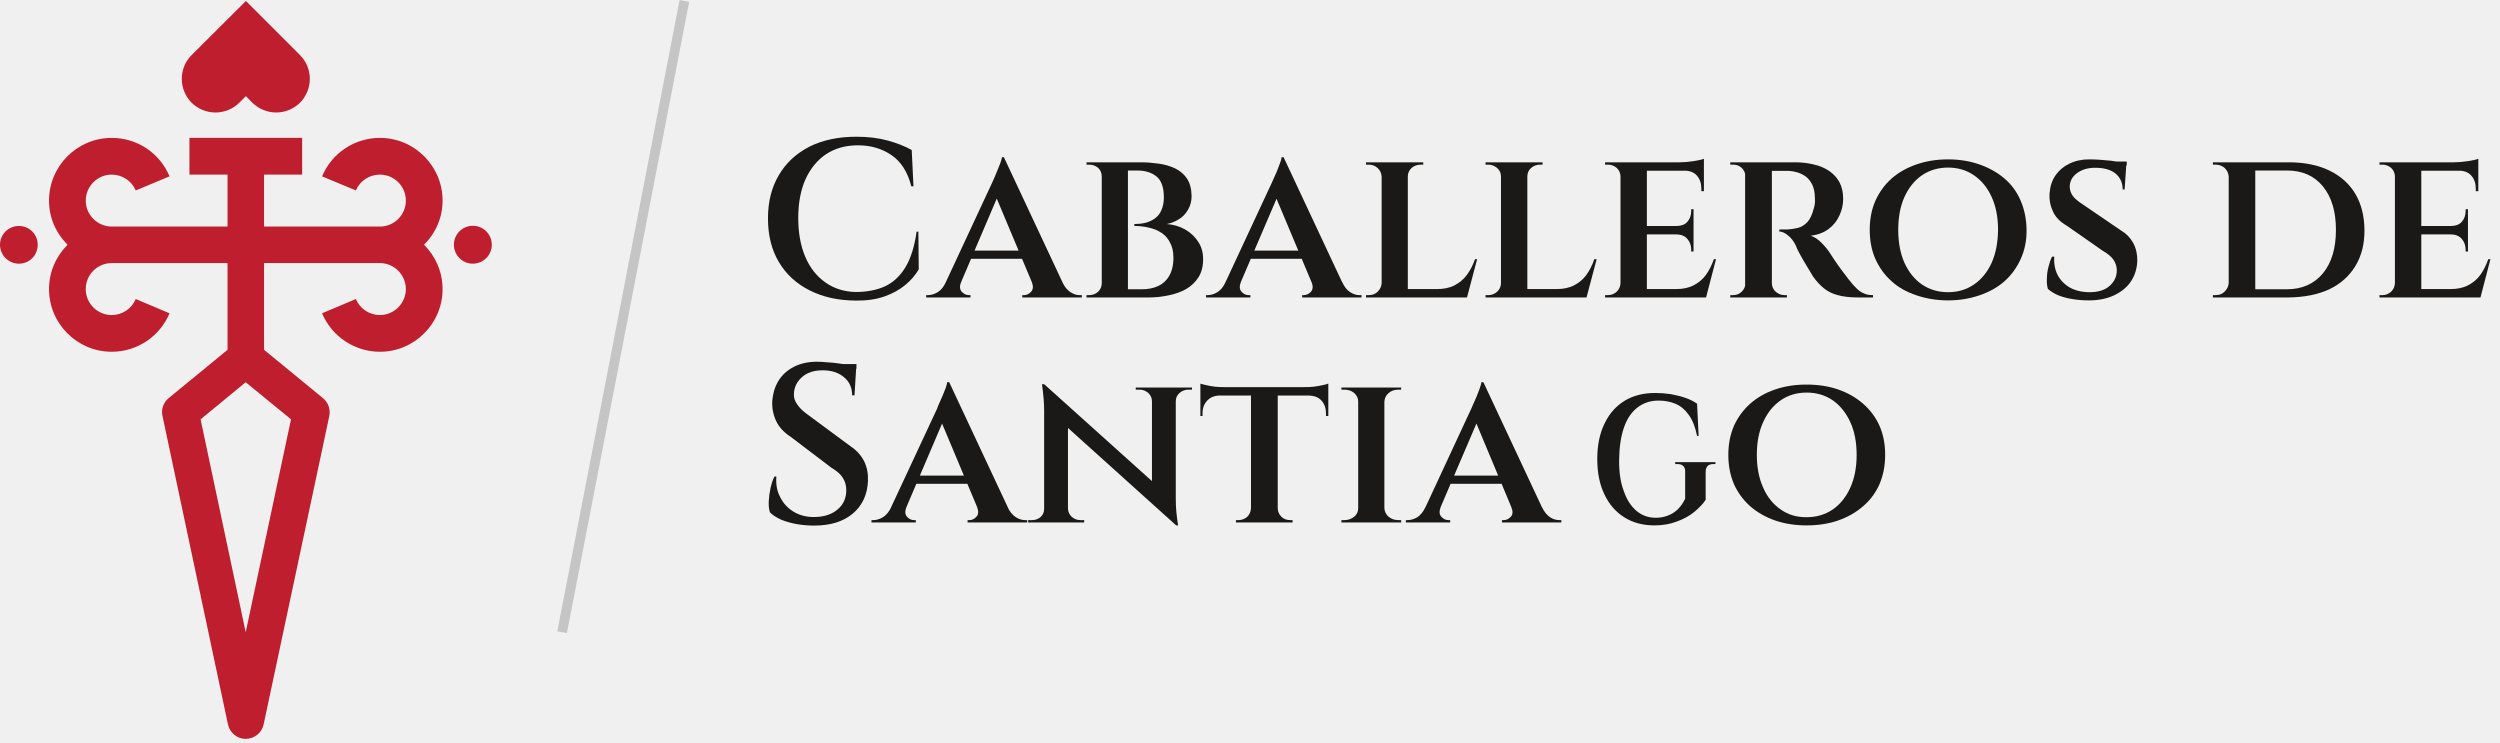
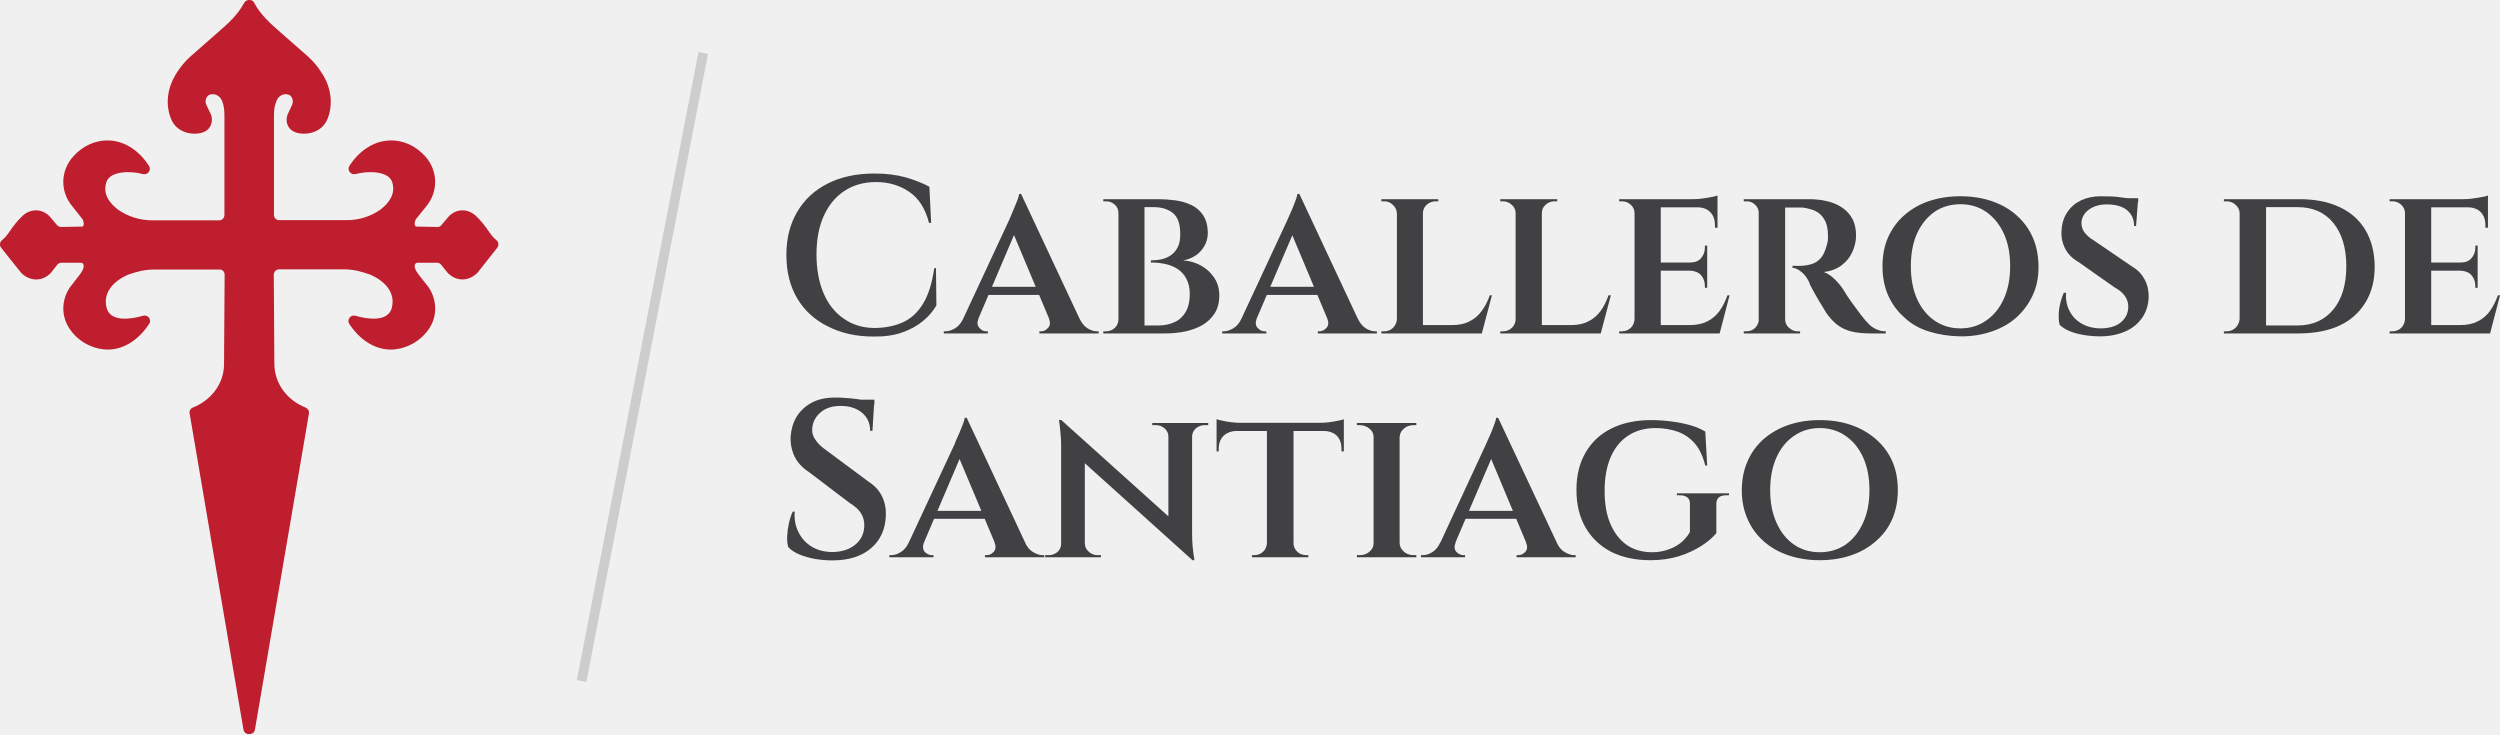
- <svg xmlns="http://www.w3.org/2000/svg" width="128" height="38" viewBox="0 0 128 38" fill="none">
-   <g clip-path="url(#clip0_39_5)">
-     <path d="M47.02 11.86L47.04 13.79C46.867 14.09 46.633 14.36 46.34 14.6C46.047 14.84 45.693 15.033 45.28 15.18C44.867 15.327 44.377 15.397 43.81 15.39C42.916 15.383 42.133 15.21 41.46 14.87C40.78 14.53 40.253 14.047 39.88 13.42C39.507 12.8 39.32 12.053 39.32 11.18C39.32 10.327 39.507 9.587 39.88 8.96C40.246 8.34 40.767 7.857 41.44 7.51C42.12 7.17 42.923 7 43.85 7C44.45 7 44.99 7.067 45.47 7.2C45.943 7.333 46.346 7.493 46.68 7.68L46.77 9.54H46.66C46.473 8.807 46.133 8.273 45.64 7.94C45.153 7.607 44.583 7.44 43.93 7.44C43.303 7.44 42.76 7.59 42.3 7.89C41.846 8.197 41.493 8.627 41.24 9.18C40.993 9.74 40.87 10.4 40.87 11.16C40.87 11.92 40.99 12.583 41.23 13.15C41.47 13.71 41.813 14.147 42.26 14.46C42.7 14.773 43.217 14.937 43.81 14.95C44.383 14.95 44.883 14.853 45.31 14.66C45.736 14.46 46.087 14.133 46.36 13.68C46.633 13.227 46.823 12.62 46.93 11.86H47.02Z" fill="#1A1917" />
-     <path d="M49.21 14.44C49.12 14.66 49.14 14.82 49.24 14.94C49.35 15.05 49.47 15.11 49.6 15.11H49.69V15.23H47.42V15.11H47.52C47.68 15.11 47.84 15.06 48.01 14.96C48.183 14.853 48.323 14.68 48.43 14.44H49.21ZM51.4 8.05L51.43 9.24L48.89 15.19H48.08L50.79 9.37C50.79 9.37 50.83 9.27 50.88 9.17C50.93 9.07 50.98 8.93 51.04 8.79C51.1 8.64 51.16 8.5 51.21 8.37C51.26 8.24 51.29 8.13 51.3 8.05H51.4ZM52.52 12.83V13.25H49.53V12.83H52.52ZM51.4 8.05L54.73 15.16H53.13L50.88 9.8L51.4 8.05ZM52.83 14.44H54.39C54.503 14.68 54.643 14.853 54.81 14.96C54.977 15.067 55.137 15.117 55.29 15.11H55.39V15.23H52.34V15.11H52.44C52.567 15.11 52.683 15.053 52.79 14.94C52.9 14.82 52.91 14.66 52.83 14.44Z" fill="#1A1917" />
-     <path d="M56.45 9.04H56.41C56.41 8.86 56.35 8.72 56.23 8.6C56.1 8.49 55.95 8.43 55.77 8.43H55.63V8.31H56.45V9.04ZM56.45 14.5V15.23H55.63V15.11H55.77C55.95 15.11 56.1 15.05 56.23 14.93C56.35 14.81 56.41 14.67 56.41 14.5H56.45ZM57.75 8.31V15.23H56.41V8.31H57.75ZM58.47 8.31C58.74 8.31 59.03 8.34 59.33 8.38C59.63 8.42 59.907 8.5 60.16 8.62C60.413 8.74 60.617 8.913 60.77 9.14C60.923 9.367 61.003 9.667 61.01 10.04C61.01 10.3 60.947 10.537 60.82 10.75C60.7 10.957 60.543 11.117 60.35 11.23C60.157 11.35 59.953 11.43 59.74 11.47C60.087 11.497 60.4 11.59 60.68 11.75C60.96 11.91 61.18 12.12 61.35 12.38C61.517 12.633 61.6 12.93 61.6 13.27C61.6 13.637 61.52 13.947 61.36 14.2C61.2 14.447 60.99 14.647 60.73 14.8C60.47 14.947 60.173 15.053 59.84 15.12C59.507 15.193 59.163 15.23 58.81 15.23H57.64C57.653 15.09 57.66 14.95 57.66 14.81H58.49C58.78 14.81 59.04 14.76 59.29 14.65C59.53 14.54 59.72 14.37 59.86 14.13C60 13.89 60.08 13.58 60.08 13.2C60.08 12.893 60.023 12.637 59.91 12.43C59.81 12.22 59.66 12.05 59.48 11.93C59.293 11.803 59.08 11.713 58.84 11.66C58.606 11.6 58.353 11.57 58.08 11.57V11.47C58.273 11.47 58.46 11.45 58.64 11.41C58.82 11.363 58.98 11.29 59.12 11.19C59.27 11.09 59.38 10.95 59.46 10.77C59.54 10.59 59.59 10.37 59.59 10.11C59.59 9.603 59.467 9.247 59.22 9.04C58.967 8.833 58.633 8.73 58.22 8.73H56.85C56.85 8.73 56.85 8.68 56.83 8.61C56.81 8.54 56.79 8.44 56.76 8.31H58.47Z" fill="#1A1917" />
-     <path d="M63.53 14.44C63.45 14.66 63.46 14.82 63.57 14.94C63.67 15.05 63.79 15.11 63.92 15.11H64.02V15.23H61.75V15.11H61.84C62 15.11 62.16 15.06 62.33 14.96C62.503 14.853 62.643 14.68 62.75 14.44H63.53ZM65.72 8.05L65.76 9.24L63.21 15.19H62.4L65.11 9.37C65.11 9.37 65.15 9.27 65.2 9.17C65.25 9.07 65.3 8.93 65.37 8.79C65.43 8.64 65.48 8.5 65.53 8.37C65.58 8.24 65.61 8.13 65.62 8.05H65.72ZM66.84 12.83V13.25H63.85V12.83H66.84ZM65.72 8.05L69.05 15.16H67.45L65.2 9.8L65.72 8.05ZM67.15 14.44H68.72C68.827 14.68 68.963 14.853 69.13 14.96C69.297 15.067 69.46 15.117 69.62 15.11H69.71V15.23H66.67V15.11H66.76C66.887 15.11 67.007 15.053 67.12 14.94C67.22 14.82 67.24 14.66 67.15 14.44Z" fill="#1A1917" />
-     <path d="M70.76 9.04H70.74C70.727 8.86 70.657 8.713 70.53 8.6C70.41 8.49 70.26 8.43 70.08 8.43H69.94V8.31H70.76V9.04ZM70.76 14.5L70.84 15.23H69.94V15.11H70.09C70.27 15.11 70.42 15.05 70.54 14.93C70.66 14.81 70.73 14.67 70.74 14.5H70.76ZM72.08 8.31V15.23H70.74V8.31H72.08ZM72.05 9.04V8.31H72.87V8.43H72.74C72.56 8.43 72.4 8.49 72.27 8.6C72.15 8.72 72.08 8.86 72.08 9.04H72.05ZM74.91 14.8L75.09 15.23H72.06V14.8H74.91ZM75.63 13.27L75.11 15.23H73.2L73.57 14.8C73.92 14.8 74.22 14.74 74.47 14.61C74.72 14.48 74.93 14.31 75.1 14.08C75.273 13.847 75.413 13.577 75.52 13.27H75.63Z" fill="#1A1917" />
-     <path d="M76.88 9.04H76.85C76.85 8.86 76.783 8.713 76.65 8.6C76.52 8.49 76.37 8.43 76.2 8.43H76.06V8.31H76.88V9.04ZM76.88 14.5L76.96 15.23H76.06V15.11H76.21C76.38 15.11 76.53 15.05 76.66 14.93C76.78 14.81 76.85 14.67 76.85 14.5H76.88ZM78.2 8.31V15.23H76.85V8.31H78.2ZM78.17 9.04V8.31H78.98V8.43H78.86C78.67 8.43 78.52 8.49 78.39 8.6C78.26 8.72 78.2 8.86 78.2 9.04H78.17ZM81.02 14.8L81.21 15.23H78.18V14.8H81.02ZM81.75 13.27L81.23 15.23H79.32L79.69 14.8C80.04 14.8 80.34 14.74 80.59 14.61C80.84 14.48 81.05 14.31 81.22 14.08C81.387 13.847 81.523 13.577 81.63 13.27H81.75Z" fill="#1A1917" />
-     <path d="M82.99 9.04H82.97C82.97 8.86 82.9 8.72 82.78 8.6C82.65 8.49 82.5 8.43 82.33 8.43H82.18V8.31H83.08L82.99 9.04ZM82.99 14.5L83.08 15.23H82.18V15.11H82.33C82.5 15.11 82.65 15.05 82.78 14.93C82.9 14.81 82.96 14.67 82.97 14.5H82.99ZM84.32 8.31V15.23H82.97V8.31H84.32ZM87.24 8.31V8.74H84.3V8.31H87.24ZM86.71 11.57V12H84.3V11.57H86.71ZM87.15 14.8L87.33 15.23H84.3V14.8H87.15ZM87.86 13.27L87.35 15.23H85.44L85.81 14.8C86.16 14.8 86.46 14.74 86.71 14.61C86.96 14.48 87.17 14.31 87.34 14.08C87.506 13.847 87.643 13.577 87.75 13.27H87.86ZM86.71 10.71V11.6H85.84V11.57C86.08 11.57 86.263 11.5 86.39 11.36C86.52 11.21 86.59 11.03 86.59 10.81V10.71H86.71ZM86.71 11.98V12.88H86.59V12.77C86.59 12.56 86.52 12.38 86.39 12.23C86.263 12.083 86.08 12.007 85.84 12V11.98H86.71ZM87.24 8.13V8.43L85.99 8.31C86.21 8.31 86.45 8.29 86.71 8.25C86.96 8.21 87.14 8.17 87.24 8.13ZM87.24 8.71V9.79H87.11V9.66C87.11 9.387 87.033 9.163 86.88 8.99C86.726 8.817 86.506 8.733 86.22 8.74V8.71H87.24Z" fill="#1A1917" />
-     <path d="M89.39 9.04H89.37C89.36 8.86 89.3 8.72 89.18 8.6C89.06 8.487 88.913 8.43 88.74 8.43H88.59V8.31H89.47L89.39 9.04ZM89.39 14.5L89.47 15.23H88.59V15.11H88.73C88.91 15.11 89.06 15.05 89.18 14.93C89.3 14.81 89.36 14.67 89.37 14.5H89.39ZM90.72 8.31V15.23H89.35V8.31H90.72ZM91.91 8.31C92.25 8.31 92.57 8.35 92.86 8.42C93.16 8.487 93.423 8.597 93.65 8.75C93.87 8.9 94.05 9.09 94.18 9.33C94.31 9.57 94.37 9.85 94.37 10.19C94.37 10.477 94.306 10.757 94.18 11.03C94.06 11.3 93.88 11.53 93.63 11.72C93.383 11.907 93.076 12.023 92.71 12.07C92.903 12.13 93.097 12.26 93.29 12.46C93.483 12.66 93.633 12.85 93.74 13.03C93.74 13.03 93.82 13.15 93.91 13.29C94 13.43 94.11 13.58 94.24 13.76C94.37 13.94 94.51 14.12 94.64 14.29C94.793 14.49 94.933 14.65 95.06 14.77C95.18 14.89 95.31 14.977 95.45 15.03C95.58 15.09 95.73 15.11 95.9 15.11V15.23H95.14C94.727 15.23 94.376 15.19 94.09 15.11C93.81 15.037 93.57 14.917 93.37 14.75C93.177 14.59 92.996 14.393 92.83 14.16C92.78 14.07 92.71 13.96 92.62 13.81C92.53 13.66 92.44 13.51 92.35 13.36C92.26 13.2 92.17 13.05 92.1 12.91C92.02 12.763 91.97 12.653 91.95 12.58C91.837 12.347 91.7 12.17 91.54 12.05C91.39 11.92 91.24 11.86 91.1 11.85V11.75C91.1 11.75 91.15 11.75 91.22 11.75C91.3 11.75 91.39 11.75 91.51 11.75C91.69 11.74 91.87 11.71 92.05 11.67C92.23 11.623 92.393 11.523 92.54 11.37C92.68 11.21 92.79 10.98 92.87 10.65C92.89 10.59 92.91 10.51 92.92 10.42C92.93 10.33 92.93 10.23 92.92 10.11C92.92 9.85 92.87 9.63 92.79 9.46C92.703 9.287 92.597 9.15 92.47 9.05C92.34 8.95 92.19 8.88 92.04 8.83C91.886 8.783 91.74 8.757 91.6 8.75C91.38 8.75 91.18 8.75 91.01 8.75C90.84 8.75 90.74 8.75 90.7 8.75C90.7 8.75 90.68 8.71 90.67 8.64C90.65 8.57 90.63 8.46 90.6 8.31H91.91ZM90.69 14.5H90.72C90.72 14.68 90.79 14.82 90.92 14.94C91.05 15.05 91.2 15.11 91.36 15.11H91.49V15.23H90.61L90.69 14.5Z" fill="#1A1917" />
-     <path d="M99.74 8.16C100.32 8.16 100.857 8.247 101.35 8.42C101.843 8.593 102.27 8.833 102.63 9.14C102.99 9.447 103.267 9.827 103.46 10.28C103.653 10.733 103.753 11.23 103.76 11.77C103.767 12.31 103.667 12.807 103.46 13.26C103.253 13.713 102.977 14.093 102.63 14.4C102.283 14.707 101.857 14.947 101.35 15.12C100.843 15.293 100.307 15.38 99.74 15.38C99.173 15.38 98.633 15.293 98.12 15.12C97.607 14.947 97.183 14.707 96.85 14.4C96.49 14.08 96.22 13.7 96.02 13.26C95.827 12.82 95.73 12.323 95.73 11.77C95.73 11.217 95.827 10.72 96.02 10.28C96.22 9.84 96.49 9.46 96.85 9.14C97.21 8.827 97.633 8.587 98.12 8.42C98.613 8.247 99.153 8.16 99.74 8.16ZM99.74 14.96C100.24 14.96 100.68 14.83 101.06 14.57C101.447 14.31 101.75 13.94 101.97 13.46C102.183 12.98 102.293 12.417 102.3 11.77C102.3 11.117 102.19 10.553 101.97 10.08C101.75 9.6 101.447 9.23 101.06 8.97C100.68 8.71 100.24 8.58 99.74 8.58C99.24 8.58 98.797 8.71 98.41 8.97C98.03 9.23 97.73 9.6 97.51 10.08C97.297 10.553 97.19 11.117 97.19 11.77C97.19 12.417 97.297 12.98 97.51 13.46C97.73 13.94 98.03 14.31 98.41 14.57C98.797 14.83 99.24 14.96 99.74 14.96Z" fill="#1A1917" />
-     <path d="M106.96 8.16C107.14 8.16 107.327 8.167 107.52 8.18C107.713 8.193 107.903 8.21 108.09 8.23C108.28 8.26 108.44 8.28 108.58 8.31C108.72 8.34 108.82 8.36 108.87 8.38L108.78 9.7H108.68C108.68 9.36 108.56 9.09 108.32 8.89C108.08 8.69 107.73 8.59 107.27 8.59C106.903 8.59 106.597 8.68 106.35 8.86C106.103 9.04 105.977 9.27 105.97 9.55C105.97 9.68 106 9.79 106.05 9.9C106.1 10 106.17 10.1 106.27 10.19C106.37 10.28 106.49 10.37 106.63 10.46L108.61 11.81C108.87 11.963 109.073 12.173 109.22 12.44C109.367 12.713 109.437 13.023 109.43 13.37C109.41 13.77 109.3 14.12 109.09 14.43C108.88 14.73 108.59 14.96 108.22 15.13C107.85 15.3 107.42 15.38 106.94 15.38C106.647 15.38 106.363 15.357 106.09 15.31C105.81 15.263 105.567 15.197 105.36 15.11C105.153 15.017 104.983 14.91 104.85 14.79C104.81 14.65 104.79 14.48 104.8 14.28C104.8 14.08 104.827 13.877 104.88 13.67C104.93 13.46 104.99 13.29 105.06 13.14H105.18C105.153 13.487 105.21 13.8 105.35 14.08C105.497 14.353 105.71 14.57 105.99 14.73C106.27 14.88 106.6 14.96 106.99 14.96C107.44 14.96 107.78 14.85 108.02 14.63C108.26 14.41 108.38 14.16 108.38 13.84C108.38 13.65 108.32 13.46 108.21 13.3C108.1 13.14 107.92 12.99 107.66 12.84L105.81 11.55C105.48 11.36 105.24 11.12 105.11 10.82C104.97 10.527 104.913 10.213 104.94 9.88C104.967 9.533 105.067 9.233 105.24 8.98C105.42 8.72 105.657 8.52 105.95 8.38C106.25 8.233 106.587 8.16 106.96 8.16ZM108.89 8.27V8.46H107.78V8.27H108.89Z" fill="#1A1917" />
-     <path d="M114.13 9.05H114.11C114.1 8.87 114.03 8.72 113.9 8.6C113.78 8.49 113.62 8.43 113.44 8.43H113.3V8.31H114.13V9.05ZM114.13 14.48V15.23H113.3V15.11H113.45C113.63 15.11 113.79 15.05 113.91 14.92C114.03 14.8 114.1 14.65 114.11 14.48H114.13ZM115.47 8.31V15.23H114.11V8.31H115.47ZM117.18 8.31C117.986 8.31 118.68 8.45 119.26 8.73C119.84 9.01 120.283 9.407 120.59 9.92C120.896 10.433 121.053 11.05 121.06 11.77C121.066 12.49 120.91 13.11 120.59 13.63C120.27 14.15 119.826 14.543 119.26 14.81C118.693 15.077 118 15.217 117.18 15.23H114.66L114.64 14.81H117.09C117.863 14.81 118.476 14.54 118.93 14C119.376 13.46 119.6 12.717 119.6 11.77C119.6 10.823 119.376 10.08 118.93 9.54C118.49 9 117.876 8.73 117.09 8.73H114.52V8.31H117.18Z" fill="#1A1917" />
-     <path d="M122.64 9.04H122.62C122.62 8.86 122.55 8.72 122.43 8.6C122.3 8.49 122.15 8.43 121.98 8.43H121.83V8.31H122.73L122.64 9.04ZM122.64 14.5L122.73 15.23H121.83V15.11H121.98C122.15 15.11 122.3 15.05 122.43 14.93C122.55 14.81 122.61 14.67 122.62 14.5H122.64ZM123.97 8.31V15.23H122.62V8.31H123.97ZM126.89 8.31V8.74H123.95V8.31H126.89ZM126.36 11.57V12H123.95V11.57H126.36ZM126.8 14.8L126.98 15.23H123.95V14.8H126.8ZM127.51 13.27L127 15.23H125.09L125.46 14.8C125.81 14.8 126.11 14.74 126.36 14.61C126.61 14.48 126.82 14.31 126.99 14.08C127.156 13.847 127.293 13.577 127.4 13.27H127.51ZM126.36 10.71V11.6H125.49V11.57C125.73 11.57 125.913 11.5 126.04 11.36C126.17 11.21 126.24 11.03 126.24 10.81V10.71H126.36ZM126.36 11.98V12.88H126.24V12.77C126.24 12.56 126.17 12.38 126.04 12.23C125.913 12.083 125.73 12.007 125.49 12V11.98H126.36ZM126.89 8.13V8.43L125.64 8.31C125.86 8.31 126.1 8.29 126.36 8.25C126.61 8.21 126.79 8.17 126.89 8.13ZM126.89 8.71V9.79H126.76V9.66C126.76 9.387 126.683 9.163 126.53 8.99C126.376 8.817 126.156 8.733 125.87 8.74V8.71H126.89Z" fill="#1A1917" />
-     <path d="M41.84 18.52C41.98 18.52 42.15 18.53 42.35 18.55C42.55 18.56 42.76 18.58 42.96 18.61C43.16 18.64 43.34 18.66 43.51 18.69C43.67 18.72 43.78 18.75 43.84 18.78L43.75 20.24H43.63C43.63 19.85 43.49 19.54 43.21 19.31C42.93 19.077 42.567 18.96 42.12 18.96C41.673 18.96 41.32 19.077 41.06 19.31C40.8 19.543 40.663 19.823 40.65 20.15C40.63 20.34 40.69 20.53 40.82 20.71C40.94 20.89 41.11 21.05 41.33 21.21L43.55 22.85C43.863 23.063 44.093 23.317 44.24 23.61C44.387 23.903 44.453 24.237 44.44 24.61C44.413 25.317 44.157 25.877 43.67 26.29C43.183 26.703 42.523 26.91 41.69 26.91C41.403 26.91 41.113 26.887 40.82 26.84C40.52 26.787 40.247 26.71 40 26.61C39.76 26.5 39.56 26.38 39.42 26.23C39.37 26.08 39.35 25.89 39.36 25.67C39.37 25.45 39.4 25.23 39.45 24.99C39.503 24.757 39.57 24.56 39.65 24.4H39.75C39.72 24.79 39.78 25.15 39.95 25.46C40.11 25.78 40.343 26.03 40.65 26.21C40.963 26.397 41.33 26.483 41.75 26.47C42.23 26.457 42.613 26.323 42.9 26.07C43.19 25.82 43.33 25.49 43.33 25.09C43.33 24.86 43.27 24.65 43.15 24.46C43.03 24.27 42.83 24.1 42.57 23.95L40.49 22.37C40.137 22.143 39.883 21.867 39.73 21.54C39.583 21.213 39.52 20.873 39.54 20.52C39.57 20.15 39.67 19.81 39.85 19.51C40.037 19.203 40.297 18.963 40.63 18.79C40.97 18.61 41.37 18.52 41.84 18.52ZM43.85 18.64V18.88H42.64V18.64H43.85Z" fill="#1A1917" />
-     <path d="M46.41 25.97C46.32 26.18 46.34 26.35 46.44 26.46C46.55 26.58 46.67 26.63 46.8 26.63H46.89V26.75H44.62V26.63H44.71C44.88 26.63 45.04 26.58 45.21 26.48C45.38 26.37 45.52 26.2 45.63 25.97H46.41ZM48.6 19.57L48.63 20.76L46.09 26.71H45.28L47.99 20.9C47.99 20.9 48.02 20.8 48.07 20.69C48.12 20.58 48.18 20.45 48.24 20.31C48.3 20.16 48.36 20.02 48.41 19.89C48.46 19.75 48.49 19.65 48.49 19.57H48.6ZM49.72 24.35V24.77H46.73V24.35H49.72ZM48.6 19.57L51.93 26.68H50.33L48.08 21.32L48.6 19.57ZM50.03 25.97H51.59C51.7 26.2 51.84 26.37 52.01 26.48C52.18 26.59 52.34 26.63 52.49 26.63H52.59V26.75H49.54V26.63H49.64C49.766 26.63 49.883 26.573 49.99 26.46C50.1 26.35 50.11 26.18 50.03 25.97Z" fill="#1A1917" />
-     <path d="M53.5 26.05V26.75H52.64V26.63H52.83C53 26.63 53.15 26.58 53.28 26.47C53.4 26.36 53.46 26.22 53.46 26.05H53.5ZM53.46 19.67L54.68 21.05V26.75H53.46V21.02C53.46 20.63 53.42 20.18 53.35 19.67H53.46ZM53.46 19.67L60.1 25.64L60.22 26.9L53.58 20.92L53.46 19.67ZM54.68 26.05C54.69 26.22 54.76 26.36 54.88 26.47C55.01 26.58 55.16 26.63 55.32 26.63H55.51V26.75H54.66V26.05H54.68ZM58.98 20.54C58.98 20.37 58.91 20.23 58.79 20.12C58.66 20.01 58.52 19.95 58.35 19.95H58.15V19.84H59V20.54H58.98ZM60.2 19.84V25.52C60.2 25.78 60.21 26.01 60.23 26.22C60.25 26.427 60.28 26.653 60.32 26.9H60.22L58.98 25.47V19.84H60.2ZM60.17 20.54V19.84H61.03V19.95H60.84C60.67 19.95 60.52 20.01 60.39 20.12C60.27 20.23 60.2 20.37 60.2 20.54H60.17Z" fill="#1A1917" />
-     <path d="M61.46 19.64C61.52 19.66 61.62 19.69 61.76 19.72C61.9 19.753 62.053 19.78 62.22 19.8C62.39 19.82 62.55 19.82 62.69 19.82L61.46 19.94V19.64ZM68.01 19.82V20.25H61.46V19.82H68.01ZM62.47 20.22V20.25C62.19 20.25 61.97 20.34 61.81 20.51C61.65 20.677 61.57 20.893 61.57 21.16V21.3H61.46V20.22H62.47ZM64.07 26.02V26.75H63.28V26.63H63.41C63.58 26.63 63.73 26.57 63.86 26.46C63.98 26.34 64.04 26.19 64.05 26.02H64.07ZM65.42 19.87V26.75H64.05V19.87H65.42ZM65.38 26.02H65.42C65.42 26.19 65.49 26.34 65.61 26.46C65.73 26.58 65.89 26.63 66.07 26.63H66.18V26.75H65.38V26.02ZM68.01 19.64V19.94L66.77 19.82C66.92 19.82 67.09 19.82 67.25 19.8C67.42 19.78 67.58 19.75 67.72 19.72C67.86 19.69 67.96 19.66 68.01 19.64ZM68.01 20.22V21.3H67.89V21.16C67.89 20.893 67.813 20.677 67.66 20.51C67.51 20.34 67.29 20.26 67 20.25V20.22H68.01Z" fill="#1A1917" />
-     <path d="M69.57 20.56H69.54C69.54 20.39 69.47 20.24 69.33 20.12C69.19 20 69.02 19.95 68.83 19.95H68.68V19.84H69.57V20.56ZM69.57 26.02V26.75H68.68V26.63H68.83C69.02 26.63 69.19 26.57 69.33 26.46C69.47 26.35 69.54 26.19 69.54 26.02H69.57ZM70.88 19.84V26.75H69.54V19.84H70.88ZM70.85 20.56V19.84H71.74V19.95H71.6C71.4 19.95 71.23 20.01 71.1 20.12C70.96 20.24 70.89 20.39 70.88 20.56H70.85ZM70.85 26.02H70.88C70.89 26.19 70.96 26.34 71.1 26.46C71.23 26.57 71.4 26.63 71.6 26.63H71.74V26.75H70.85V26.02Z" fill="#1A1917" />
-     <path d="M73.76 25.97C73.68 26.18 73.69 26.35 73.8 26.46C73.91 26.58 74.03 26.63 74.16 26.63H74.25V26.75H71.98V26.63H72.07C72.23 26.63 72.4 26.58 72.57 26.48C72.74 26.37 72.87 26.2 72.98 25.97H73.76ZM75.95 19.57L75.99 20.76L73.44 26.71H72.64L75.34 20.9C75.34 20.9 75.38 20.8 75.43 20.69C75.48 20.58 75.54 20.45 75.6 20.31C75.66 20.16 75.71 20.02 75.76 19.89C75.81 19.75 75.84 19.65 75.85 19.57H75.95ZM77.07 24.35V24.77H74.09V24.35H77.07ZM75.95 19.57L79.28 26.68H77.68L75.44 21.32L75.95 19.57ZM77.38 25.97H78.95C79.06 26.2 79.2 26.37 79.36 26.48C79.52 26.59 79.69 26.63 79.85 26.63H79.94V26.75H76.9V26.63H76.99C77.123 26.63 77.243 26.573 77.35 26.46C77.46 26.35 77.47 26.18 77.38 25.97Z" fill="#1A1917" />
-     <path d="M84.75 20.12C85.016 20.12 85.283 20.14 85.55 20.18C85.81 20.23 86.06 20.29 86.29 20.37C86.523 20.45 86.723 20.55 86.89 20.67L86.97 22.32H86.89C86.8 21.87 86.66 21.51 86.47 21.25C86.283 20.983 86.06 20.793 85.8 20.68C85.54 20.57 85.25 20.51 84.92 20.51C84.5 20.51 84.136 20.63 83.83 20.87C83.523 21.11 83.293 21.457 83.14 21.91C82.987 22.363 82.906 22.907 82.9 23.54C82.893 24.174 82.97 24.7 83.13 25.12C83.28 25.57 83.5 25.91 83.78 26.15C84.06 26.39 84.397 26.51 84.79 26.51C85 26.51 85.2 26.47 85.39 26.4C85.58 26.33 85.75 26.22 85.9 26.08C86.05 25.93 86.18 25.75 86.28 25.53V24.18C86.29 24.04 86.26 23.94 86.19 23.87C86.12 23.79 86.02 23.76 85.89 23.76H85.77V23.66H87.83V23.76H87.72C87.453 23.76 87.323 23.904 87.33 24.19V25.59C87.2 25.79 87.01 25.99 86.76 26.2C86.51 26.41 86.21 26.57 85.86 26.7C85.513 26.834 85.13 26.9 84.71 26.9C84.117 26.9 83.603 26.763 83.17 26.49C82.73 26.217 82.39 25.827 82.15 25.32C81.903 24.813 81.78 24.207 81.78 23.5C81.78 22.8 81.903 22.197 82.15 21.69C82.39 21.183 82.733 20.794 83.18 20.52C83.62 20.253 84.143 20.12 84.75 20.12Z" fill="#1A1917" />
-     <path d="M92.5 19.69C93.086 19.69 93.623 19.773 94.11 19.94C94.596 20.107 95.023 20.35 95.39 20.67C95.756 20.99 96.036 21.367 96.23 21.8C96.423 22.233 96.52 22.73 96.52 23.29C96.52 23.85 96.42 24.34 96.23 24.79C96.036 25.23 95.756 25.607 95.39 25.92C95.03 26.233 94.603 26.477 94.11 26.65C93.623 26.817 93.086 26.9 92.5 26.9C91.913 26.9 91.376 26.817 90.89 26.65C90.396 26.477 89.97 26.233 89.61 25.92C89.26 25.61 88.98 25.23 88.78 24.79C88.59 24.34 88.49 23.85 88.49 23.29C88.49 22.73 88.59 22.24 88.78 21.8C88.98 21.36 89.26 20.98 89.61 20.67C89.97 20.35 90.396 20.107 90.89 19.94C91.376 19.773 91.913 19.69 92.5 19.69ZM92.5 26.48C93 26.48 93.443 26.35 93.83 26.09C94.21 25.83 94.51 25.46 94.73 24.98C94.95 24.5 95.06 23.937 95.06 23.29C95.06 22.637 94.95 22.073 94.73 21.6C94.51 21.127 94.21 20.757 93.83 20.49C93.443 20.23 93 20.1 92.5 20.1C92 20.1 91.56 20.23 91.18 20.49C90.793 20.757 90.493 21.127 90.28 21.6C90.06 22.073 89.95 22.637 89.95 23.29C89.95 23.937 90.06 24.5 90.28 24.98C90.493 25.46 90.793 25.83 91.18 26.09C91.56 26.357 92 26.487 92.5 26.48Z" fill="#1A1917" />
-     <path d="M0.97 11.57C0.43 11.57 0 12 0 12.53C0 13.06 0.43 13.5 0.97 13.5C1.51 13.5 1.93 13.07 1.93 12.53C1.93 11.99 1.5 11.57 0.97 11.57Z" fill="#BE1E2D" />
-     <path d="M24.21 13.5C24.746 13.5 25.18 13.066 25.18 12.53C25.18 11.994 24.746 11.56 24.21 11.56C23.674 11.56 23.24 11.994 23.24 12.53C23.24 13.066 23.674 13.5 24.21 13.5Z" fill="#BE1E2D" />
-     <path d="M22.66 10.27C22.66 8.5 21.22 7.06 19.45 7.06C18.16 7.06 16.99 7.83 16.49 9.03L18.22 9.75C18.43 9.26 18.91 8.94 19.45 8.94C20.18 8.94 20.78 9.53 20.78 10.27C20.78 11.01 20.18 11.6 19.45 11.6H13.52V8.94H15.47V7.06H9.7V8.94H11.65V11.6H5.72C4.99 11.6 4.39 11 4.39 10.27C4.39 9.54 4.99 8.94 5.72 8.94C6.26 8.94 6.74 9.26 6.95 9.75L8.68 9.03C8.18 7.83 7.02 7.06 5.72 7.06C3.95 7.06 2.51 8.5 2.51 10.27C2.51 11.15 2.87 11.95 3.46 12.53C2.87 13.12 2.51 13.92 2.51 14.8C2.51 16.57 3.95 18.01 5.72 18.01C7.02 18.01 8.18 17.23 8.68 16.04L6.95 15.31C6.74 15.81 6.26 16.13 5.72 16.13C4.99 16.13 4.39 15.54 4.39 14.8C4.39 14.06 4.99 13.47 5.72 13.47H11.65V17.91L8.64 20.38C8.37 20.6 8.24 20.95 8.32 21.3L11.67 37.08C11.76 37.52 12.14 37.83 12.58 37.83C13.02 37.83 13.41 37.52 13.5 37.08L16.86 21.3C16.93 20.95 16.8 20.6 16.53 20.38L13.52 17.91V13.47H19.45C20.18 13.47 20.78 14.07 20.78 14.8C20.78 15.53 20.18 16.13 19.45 16.13C18.91 16.13 18.43 15.81 18.22 15.31L16.49 16.04C16.99 17.23 18.16 18.01 19.45 18.01C21.22 18.01 22.66 16.57 22.66 14.8C22.66 13.92 22.3 13.12 21.71 12.53C22.3 11.95 22.66 11.15 22.66 10.27ZM14.9 21.47L12.58 32.37L10.27 21.47L12.58 19.57L14.9 21.47Z" fill="#BE1E2D" />
-     <path d="M11.03 5.76C11.47 5.76 11.92 5.59 12.25 5.26L12.59 4.92L12.92 5.26C13.26 5.59 13.7 5.76 14.14 5.76C14.58 5.76 15.02 5.59 15.36 5.26C16.03 4.58 16.03 3.49 15.36 2.82L12.59 0.05L9.81 2.82C9.14 3.49 9.14 4.58 9.81 5.26C10.15 5.59 10.59 5.76 11.03 5.76Z" fill="#BE1E2D" />
-     <path opacity="0.2" d="M35.04 0.05L28.78 32.37" stroke-width="0.5" stroke-miterlimit="10" stroke="#1A1917" />
+ <svg xmlns="http://www.w3.org/2000/svg" id="Layer_2" data-name="Layer 2" viewBox="0 0 128.66 37.78">
+   <defs>
+     <style>
+       .cls-1 {
+         fill: #414042;
+       }
+ 
+       .cls-2 {
+         fill: #be1e2d;
+       }
+ 
+       .cls-3 {
+         fill: none;
+         opacity: .2;
+         stroke: #414042;
+         stroke-miterlimit: 10;
+         stroke-width: .5px;
+       }
+     </style>
+   </defs>
+   <g id="Layer_1-2" data-name="Layer 1">
+     <g>
+       <g>
+         <path class="cls-1" d="M48.17,13.8l.02,1.92q-.26.45-.7.81t-1.06.58-1.47.21q-1.34,0-2.35-.52-1.02-.5-1.58-1.44-.56-.94-.56-2.24,0-1.28.56-2.22.55-.94,1.56-1.45,1.02-.52,2.41-.52.9,0,1.62.2.71.21,1.21.48l.09,1.86h-.11q-.28-1.1-1.02-1.6-.73-.5-1.71-.5-.94,0-1.63.46-.68.45-1.06,1.29-.37.83-.37,1.97,0,1.14.36,1.99.36.85,1.03,1.31.66.47,1.55.49.86,0,1.5-.29.64-.29,1.05-.97.41-.68.57-1.82H48.17Z" />
+         <path class="cls-1" d="M50.36,16.38c-.08.21-.07.38.04.49.1.12.22.18.35.18h.09v.11h-2.27v-.11h.1c.16,0,.32-.06.49-.16q.26-.16.42-.51H50.36ZM52.55,9.98l.03,1.19-2.54,5.96h-.81l2.71-5.82s.04-.1.09-.21.1-.23.16-.38c.06-.15.12-.29.17-.42s.08-.24.09-.32H52.55ZM53.67,14.76v.42h-2.99v-.42H53.67ZM52.55,9.98l3.33,7.11h-1.6l-2.25-5.36L52.55,9.98ZM53.98,16.38h1.57q.16.35.41.51t.48.16h.1v.11h-3.05v-.11h.1q.19,0,.35-.18C54.05,16.76,54.06,16.59,53.98,16.38Z" />
+         <path class="cls-1" d="M57.6,10.97h-.04c0-.17-.06-.32-.18-.43-.13-.12-.28-.18-.46-.18h-.14v-.11h.82V10.97ZM57.6,16.43v.73h-.82v-.11h.14c.18,0,.33-.06.46-.18.12-.12.18-.27.18-.44H57.6ZM58.9,10.25v6.91h-1.34v-6.91H58.9ZM59.62,10.25c.27,0,.56.02.86.06q.45.06.83.24t.61.53.24.9q0,.39-.19.7-.18.31-.47.49-.29.18-.61.23.52.04.94.28c.28.16.5.37.67.63q.25.38.25.89,0,.55-.24.93-.24.37-.63.6-.39.22-.89.33-.5.1-1.03.1h-1.17q.02-.21.02-.41h.83c.29,0,.56-.06.8-.17.24-.1.43-.28.57-.51s.22-.55.22-.94q0-.46-.17-.77c-.1-.21-.25-.37-.43-.5q-.28-.19-.64-.27-.35-.08-.76-.08v-.11q.29,0,.56-.06.27-.06.49-.22c.14-.1.25-.24.34-.42s.12-.39.12-.66q0-.76-.37-1.07-.38-.31-1-.31h-1.37s0-.04-.02-.11c-.02-.07-.04-.17-.07-.3H59.62Z" />
+         <path class="cls-1" d="M64.68,16.38c-.08.21-.07.38.04.49.11.12.22.18.36.18h.09v.11h-2.27v-.11h.09c.16,0,.32-.06.49-.16q.26-.16.42-.51H64.68ZM66.87,9.98l.04,1.19-2.55,5.96h-.81l2.71-5.82s.04-.1.09-.21.1-.23.17-.38c.06-.15.11-.29.16-.42s.08-.24.09-.32H66.87ZM67.99,14.76v.42h-2.98v-.42H67.99ZM66.87,9.98l3.33,7.11h-1.6l-2.25-5.36L66.87,9.98ZM68.3,16.38h1.57q.16.35.41.51t.49.16h.09v.11h-3.04v-.11h.09q.19,0,.36-.18C68.37,16.76,68.39,16.59,68.3,16.38Z" />
+         <path class="cls-1" d="M71.91,10.97h-.02q-.02-.26-.21-.43c-.12-.12-.27-.18-.45-.18h-.14v-.11h.82V10.97ZM71.91,16.43l.08.73h-.9v-.11h.15c.18,0,.33-.06.45-.18.12-.12.19-.27.2-.44H71.91ZM73.23,10.25v6.91h-1.34v-6.91H73.23ZM73.2,10.97v-.72h.82v.11h-.13c-.18,0-.34.06-.47.18-.12.11-.19.26-.19.43H73.2ZM76.06,16.73l.18.43h-3.03v-.43H76.06ZM76.78,15.2l-.52,1.96h-1.91l.37-.43c.35,0,.66-.06.9-.19.25-.12.46-.3.63-.53q.26-.35.42-.81H76.78Z" />
+         <path class="cls-1" d="M78.03,10.97h-.03q0-.26-.2-.43c-.13-.12-.28-.18-.45-.18h-.14v-.11h.82V10.97ZM78.03,16.43l.08.73h-.9v-.11h.15c.17,0,.32-.06.45-.18.12-.12.19-.27.19-.44H78.03ZM79.35,10.25v6.91h-1.35v-6.91H79.35ZM79.32,10.97v-.72h.82v.11h-.13c-.19,0-.34.06-.47.18-.13.11-.19.26-.19.43H79.32ZM82.17,16.73l.19.43h-3.03v-.43H82.17ZM82.9,15.2l-.52,1.96h-1.91l.37-.43c.35,0,.65-.06.9-.19.25-.12.46-.3.63-.53q.25-.35.41-.81H82.9Z" />
+         <path class="cls-1" d="M84.14,10.97h-.02c0-.17-.07-.32-.19-.43-.13-.12-.28-.18-.45-.18h-.15v-.11h.9L84.14,10.97ZM84.14,16.43l.09.73h-.9v-.11h.15c.17,0,.32-.06.45-.18.12-.12.18-.27.19-.44H84.14ZM85.47,10.25v6.91h-1.35v-6.91H85.47ZM88.39,10.25v.42h-2.94v-.42H88.39ZM87.86,13.51v.42h-2.41v-.42H87.86ZM88.3,16.73l.18.43h-3.03v-.43H88.3ZM89.01,15.2l-.51,1.96h-1.91l.37-.43c.35,0,.65-.06.9-.19.25-.12.46-.3.63-.53q.25-.35.41-.81H89.01ZM87.86,12.64v.89h-.87v-.02q.36,0,.55-.22c.13-.15.2-.33.2-.54v-.11H87.86ZM87.86,13.91v.9h-.12v-.1c0-.22-.07-.4-.2-.55q-.19-.21-.55-.23v-.02H87.86ZM88.39,10.06v.3l-1.25-.11q.33,0,.72-.07C88.11,10.14,88.29,10.1,88.39,10.06ZM88.39,10.64v1.08h-.13v-.13q0-.41-.23-.66t-.66-.26v-.03H88.39Z" />
+         <path class="cls-1" d="M90.54,10.97h-.02c-.01-.17-.07-.32-.19-.43q-.18-.18-.43-.18h-.16v-.11h.88L90.54,10.97ZM90.54,16.43l.08.73h-.88v-.11h.14q.27,0,.45-.18c.12-.12.18-.27.19-.44H90.54ZM91.87,10.25v6.91h-1.36v-6.91H91.87ZM93.06,10.25c.34,0,.66.03.95.1q.45.1.79.33c.22.15.4.34.53.58s.19.53.19.86q0,.43-.19.84c-.12.27-.3.5-.55.69q-.37.28-.92.35.29.1.58.39t.46.57s.07.12.16.26.2.29.33.47c.13.18.27.36.4.54q.23.3.42.48.18.17.39.25c.13.06.28.09.45.09v.11h-.76q-.62,0-1.05-.11-.42-.12-.72-.36-.29-.24-.54-.6c-.05-.09-.12-.2-.21-.35-.09-.14-.18-.29-.27-.45-.09-.16-.18-.31-.25-.45q-.12-.21-.15-.33-.17-.35-.41-.53c-.15-.12-.3-.19-.44-.2v-.1s.05,0,.12,0c.08.01.17,0,.29,0,.18,0,.36-.03.54-.08q.27-.07.49-.3c.14-.15.25-.39.33-.71.02-.07.04-.14.05-.23.01-.1.01-.2,0-.32,0-.26-.05-.47-.13-.65q-.13-.26-.32-.41c-.13-.1-.28-.17-.43-.21q-.23-.07-.44-.09c-.22,0-.42,0-.59,0s-.27,0-.31,0c0,0-.02-.04-.03-.11-.02-.07-.04-.18-.07-.32H93.06ZM91.84,16.43h.03c0,.18.07.33.2.44.13.12.28.18.44.18h.13v.11s-.88,0-.88,0L91.84,16.43Z" />
+         <path class="cls-1" d="M100.89,10.1q.87,0,1.61.25t1.28.73.83,1.13.3,1.49-.3,1.5-.83,1.13-1.28.73-1.61.25-1.62-.25-1.27-.73c-.36-.31-.63-.69-.83-1.13q-.29-.67-.29-1.5,0-.83.29-1.49c.2-.44.47-.82.83-1.13q.54-.48,1.27-.73Q100.01,10.1,100.89,10.1ZM100.89,16.9q.75,0,1.32-.4.58-.39.91-1.11.33-.72.33-1.69,0-.98-.33-1.69-.33-.71-.91-1.11-.57-.39-1.32-.39-.75,0-1.33.39-.57.4-.9,1.11-.32.71-.32,1.69,0,.97.32,1.69.33.72.9,1.11Q100.14,16.9,100.89,16.9Z" />
+         <path class="cls-1" d="M108.11,10.1q.27,0,.56.01t.57.06c.19.02.35.04.49.07s.24.05.3.08l-.1,1.31h-.1q0-.51-.36-.81c-.24-.2-.59-.3-1.05-.3q-.55,0-.92.27-.37.27-.38.69c0,.13.03.25.08.35.05.1.12.2.22.29.1.1.22.19.36.27l1.98,1.35q.39.23.61.64.22.41.21.92c-.02.41-.13.76-.34,1.06-.21.3-.5.54-.87.7s-.8.25-1.28.25q-.44,0-.85-.07-.42-.07-.73-.2-.31-.13-.51-.32c-.04-.14-.06-.3-.05-.5q0-.3.08-.61c.05-.21.11-.39.18-.54h.12q-.04.52.18.94.21.41.63.65c.28.16.61.24,1,.24.45-.01.79-.12,1.03-.33s.36-.48.36-.79c0-.2-.06-.38-.17-.54s-.29-.32-.55-.46l-1.85-1.3c-.33-.19-.56-.43-.7-.73q-.21-.44-.16-.94.03-.51.3-.9.26-.39.7-.6Q107.55,10.1,108.11,10.1ZM110.04,10.2v.2h-1.11v-.2H110.04Z" />
+         <path class="cls-1" d="M115.28,10.98h-.02c0-.18-.08-.33-.21-.44-.12-.12-.28-.18-.46-.18h-.14v-.11h.83V10.98ZM115.28,16.41v.75h-.83v-.11h.15c.18,0,.34-.07.46-.19.12-.13.19-.28.2-.45H115.28ZM116.62,10.25v6.91h-1.36v-6.91H116.62ZM118.33,10.25q1.21,0,2.08.41t1.33,1.19.47,1.85-.47,1.86-1.33,1.19-2.08.41h-2.52l-.02-.41h2.45q1.16,0,1.84-.82.67-.81.67-2.23,0-1.41-.67-2.23-.66-.81-1.84-.81h-2.57v-.41H118.33Z" />
+         <path class="cls-1" d="M123.79,10.97h-.02c0-.17-.07-.32-.19-.43-.13-.12-.28-.18-.45-.18h-.15v-.11h.9L123.79,10.97ZM123.79,16.43l.09.73h-.9v-.11h.15c.17,0,.32-.06.45-.18.12-.12.18-.27.19-.44H123.79ZM125.12,10.25v6.91h-1.35v-6.91H125.12ZM128.04,10.25v.42h-2.94v-.42H128.04ZM127.51,13.51v.42h-2.41v-.42H127.51ZM127.95,16.73l.18.43h-3.03v-.43H127.95ZM128.66,15.2l-.51,1.96h-1.91l.37-.43c.35,0,.65-.06.9-.19.25-.12.46-.3.63-.53q.25-.35.41-.81H128.66ZM127.51,12.64v.89h-.87v-.02q.36,0,.55-.22c.13-.15.2-.33.2-.54v-.11H127.51ZM127.51,13.91v.9h-.12v-.1c0-.22-.07-.4-.2-.55q-.19-.21-.55-.23v-.02H127.51ZM128.04,10.06v.3l-1.25-.11q.33,0,.72-.07C127.76,10.14,127.94,10.1,128.04,10.06ZM128.04,10.64v1.08h-.13v-.13q0-.41-.23-.66t-.66-.26v-.03H128.04Z" />
+         <path class="cls-1" d="M42.99,20.46c.14,0,.31,0,.51.02.2.01.41.03.61.06.2.03.39.06.55.08.16.03.27.06.33.09l-.09,1.46h-.12c0-.39-.14-.7-.42-.93q-.42-.35-1.09-.35t-1.06.35-.41.84c-.02.19.04.38.17.56.12.18.29.35.51.5l2.22,1.65q.48.31.69.75.22.45.2,1-.04,1.06-.77,1.68-.73.62-1.98.62-.43,0-.87-.07-.45-.08-.82-.23c-.24-.1-.44-.23-.58-.38-.05-.15-.07-.34-.06-.56s.04-.44.09-.67q.08-.36.2-.6h.1c-.03.39.03.75.2,1.07q.24.48.7.75.47.27,1.1.26.72-.03,1.15-.41c.29-.25.43-.58.43-.98,0-.23-.06-.44-.18-.62-.12-.19-.32-.36-.58-.52l-2.08-1.58q-.53-.34-.76-.83-.22-.49-.19-1.02c.03-.37.13-.71.31-1.01q.28-.45.78-.72C42.12,20.54,42.52,20.46,42.99,20.46ZM45,20.57v.24h-1.21v-.24H45Z" />
+         <path class="cls-1" d="M47.56,27.9c-.09.21-.07.38.03.5.11.11.23.17.36.17h.09v.11h-2.27v-.11h.1c.16,0,.32-.05.49-.16.17-.1.31-.27.42-.51H47.56ZM49.75,21.5l.03,1.19-2.54,5.96h-.81l2.71-5.82s.03-.1.08-.21.11-.23.17-.38c.06-.14.12-.29.17-.42.05-.13.08-.24.09-.32H49.75ZM50.87,26.29v.41h-2.99v-.41H50.87ZM49.75,21.5l3.33,7.11h-1.6l-2.25-5.35L49.75,21.5ZM51.18,27.9h1.56c.11.24.25.41.42.51s.33.16.48.16h.1v.11h-3.05v-.11h.1q.19,0,.35-.17C51.25,28.28,51.26,28.11,51.18,27.9Z" />
+         <path class="cls-1" d="M54.65,27.98v.7h-.86v-.11h.19c.17,0,.32-.06.45-.17.12-.11.18-.25.18-.42H54.65ZM54.61,21.61l1.22,1.37v5.7h-1.22v-5.72c0-.4-.04-.85-.11-1.35H54.61ZM54.61,21.61l6.64,5.97.12,1.25-6.64-5.98L54.61,21.61ZM55.83,27.98c.01.17.08.31.21.42.12.11.27.17.43.17h.19v.11h-.85v-.7H55.83ZM60.13,22.47c0-.17-.07-.31-.19-.42-.13-.11-.27-.17-.44-.17h-.2v-.11h.86v.7H60.13ZM61.35,21.77v5.68c0,.26.01.49.03.7q.03.31.09.68h-.1l-1.24-1.43v-5.63H61.35ZM61.32,22.47v-.7h.86v.11h-.19c-.17,0-.32.06-.45.17-.12.11-.19.25-.19.42H61.32Z" />
+         <path class="cls-1" d="M62.61,21.57c.06.03.16.05.3.08q.21.05.46.08c.17.02.33.03.47.03l-1.23.11V21.57ZM69.16,21.76v.42h-6.55v-.42H69.16ZM63.62,22.15v.03c-.28.01-.5.1-.66.26q-.24.25-.24.65v.14h-.11v-1.08H63.62ZM65.23,27.96v.72h-.8v-.11h.13c.17,0,.32-.06.45-.18.12-.12.18-.26.19-.43H65.23ZM66.57,21.8v6.88h-1.37v-6.88H66.57ZM66.53,27.96h.04c0,.17.07.31.19.43s.28.18.46.18h.11v.11h-.8V27.96ZM69.16,21.57v.3l-1.24-.11c.15,0,.32-.01.48-.03.17-.02.33-.05.47-.08C69.01,21.62,69.11,21.6,69.16,21.57ZM69.16,22.15v1.08h-.12v-.14q0-.4-.23-.65c-.15-.16-.37-.25-.66-.26v-.03H69.16Z" />
+         <path class="cls-1" d="M70.72,22.49h-.03c0-.17-.07-.32-.21-.43s-.3-.18-.5-.18h-.15v-.11h.89V22.49ZM70.72,27.96v.72h-.89v-.11h.15c.2,0,.36-.06.5-.18s.21-.26.21-.43H70.72ZM72.03,21.77v6.91h-1.34v-6.91H72.03ZM72,22.49v-.72h.89v.11h-.14c-.2,0-.37.06-.5.18-.14.11-.21.26-.22.43H72ZM72,27.96h.03c.01.17.08.31.22.43.13.12.3.18.5.18h.14v.11h-.89V27.96Z" />
+         <path class="cls-1" d="M74.92,27.9c-.09.21-.08.38.03.5.11.11.23.17.36.17h.09v.11h-2.27v-.11h.09c.16,0,.33-.05.5-.16.17-.1.3-.27.41-.51H74.92ZM77.1,21.5l.04,1.19-2.55,5.96h-.8l2.7-5.82s.04-.1.09-.21.11-.23.17-.38c.06-.14.11-.29.16-.42.05-.13.08-.24.09-.32H77.1ZM78.22,26.29v.41h-2.98v-.41H78.22ZM77.1,21.5l3.34,7.11h-1.61l-2.24-5.35L77.1,21.5ZM78.53,27.9h1.57c.11.24.25.41.42.51s.33.16.48.16h.09v.11h-3.04v-.11h.09q.2,0,.36-.17C78.61,28.28,78.62,28.11,78.53,27.9Z" />
+         <path class="cls-1" d="M84.98,21.62q.52,0,1.04.07c.34.04.66.11.96.19q.45.13.78.33l.1,1.75h-.1c-.12-.48-.3-.86-.54-1.14q-.37-.42-.87-.6c-.34-.12-.72-.19-1.14-.19q-.83,0-1.42.39t-.9,1.11-.31,1.73.29,1.68c.2.48.48.84.84,1.1q.55.38,1.32.38c.27,0,.53-.04.77-.12s.47-.19.67-.34c.2-.16.37-.35.5-.58v-1.44c0-.15-.03-.26-.12-.33-.09-.08-.22-.12-.39-.12h-.16v-.1h2.68v.1h-.15q-.51,0-.5.46v1.49c-.18.21-.42.43-.75.64s-.71.4-1.16.54q-.67.21-1.49.21-1.15,0-2.01-.43-.85-.44-1.32-1.25-.47-.81-.47-1.94,0-1.11.47-1.92.47-.81,1.33-1.24Q83.8,21.62,84.98,21.62Z" />
+         <path class="cls-1" d="M93.65,21.62q.88,0,1.61.25t1.28.73.84,1.13.29,1.5c0,.55-.1,1.05-.29,1.49q-.29.66-.84,1.13-.54.48-1.28.73-.73.25-1.61.25-.87,0-1.61-.25-.74-.25-1.28-.73c-.35-.31-.63-.69-.82-1.13-.2-.44-.3-.94-.3-1.49s.1-1.05.3-1.5c.19-.44.47-.82.82-1.13q.54-.47,1.28-.73Q92.78,21.62,93.65,21.62ZM93.65,28.42q.75,0,1.33-.39.57-.4.9-1.12.33-.72.33-1.68,0-.98-.33-1.7-.33-.71-.9-1.1-.58-.4-1.33-.4-.75,0-1.32.4-.58.39-.9,1.1-.33.72-.33,1.7,0,.96.33,1.68.32.72.9,1.12Q92.9,28.42,93.65,28.42Z" />
+       </g>
+       <line class="cls-3" x1="36.19" y1="2.73" x2="29.93" y2="35.05" />
+       <path class="cls-2" d="M25.56,12.37c-.14-.11-.26-.25-.37-.41-.21-.31-.44-.61-.71-.86-.41-.37-.97-.37-1.37.02l-.39.46c-.05.07-.13.11-.22.1l-1.09-.02c-.12-.06-.06-.32.01-.4l.5-.62c.65-.77.63-1.85-.04-2.6-.47-.52-1.12-.84-1.84-.81-.86.03-1.6.59-2.06,1.31-.13.21.07.48.31.42.65-.18,1.7-.16,1.89.4.2.62-.16,1.08-.59,1.42-.51.36-1.1.55-1.75.55h-3.47c-.15,0-.27-.11-.27-.27v-5.13c0-.27.03-.52.14-.76.1-.24.35-.38.61-.3.2.07.27.35.18.53l-.23.5c-.12.3-.04.72.36.89.45.2,1.39.11,1.7-.68.29-.75.18-1.57-.24-2.26-.22-.36-.47-.68-.79-.96l-1.39-1.22c-.55-.48-1.04-.92-1.36-1.53-.05-.1-.15-.15-.25-.14-.1,0-.2.04-.26.14-.32.61-.81,1.05-1.36,1.53l-1.39,1.22c-.32.28-.57.6-.79.96-.41.69-.53,1.51-.23,2.26.31.79,1.24.88,1.7.68.39-.17.47-.59.36-.89l-.24-.5c-.09-.18-.02-.46.18-.53.26-.08.51.06.62.3.1.24.13.49.13.76v5.13c0,.16-.12.28-.27.28h-3.47c-.64-.01-1.24-.2-1.75-.56-.43-.34-.79-.8-.58-1.42.19-.56,1.24-.58,1.88-.4.25.06.44-.21.31-.42-.46-.72-1.19-1.28-2.06-1.31-.71-.03-1.36.29-1.83.81-.68.75-.7,1.83-.04,2.6l.49.62c.07.08.13.34.02.4l-1.1.02c-.08,0-.16-.03-.22-.1l-.39-.46c-.4-.39-.96-.39-1.37-.02-.27.25-.5.55-.71.86-.11.16-.22.3-.37.41-.11.1-.12.27-.03.38l.34.43.68.85c.45.47,1.12.47,1.55,0l.32-.41c.05-.06.13-.1.22-.1h.95c.06,0,.12.01.14.04.11.11.02.34-.13.54l-.54.7c-.43.65-.45,1.46-.01,2.12.39.59,1.04.98,1.75,1.06.98.1,1.82-.5,2.35-1.32.14-.21-.07-.48-.32-.41-.66.19-1.7.33-1.88-.43-.19-.81.42-1.38,1.1-1.68.44-.16.89-.27,1.37-.27h3.34c.15-.01.27.11.27.27l-.03,4.6c0,1.02-.68,1.87-1.6,2.23-.12.05-.2.17-.17.31l2.77,16.27c.03.16.17.24.3.23.13,0,.26-.07.29-.23l2.78-16.27c.02-.14-.06-.26-.18-.31-.92-.36-1.59-1.21-1.6-2.23l-.03-4.6c0-.16.13-.28.28-.28h3.33c.49,0,.93.12,1.37.28.68.3,1.29.87,1.1,1.68-.18.76-1.22.62-1.88.43-.24-.07-.45.2-.32.41.53.82,1.38,1.42,2.35,1.32.72-.08,1.36-.47,1.76-1.06.44-.66.41-1.47-.01-2.12l-.55-.7c-.15-.2-.24-.43-.13-.54.03-.03.09-.04.15-.04h.95c.08,0,.16.04.21.1l.32.4c.44.48,1.1.48,1.56.01l.67-.85.34-.43C25.68,12.64,25.67,12.47,25.56,12.37Z" />
+     </g>
  </g>
-   <defs>
-     <clipPath id="clip0_39_5">
-       <rect width="127.51" height="37.83" fill="white" />
-     </clipPath>
-   </defs>
</svg>
